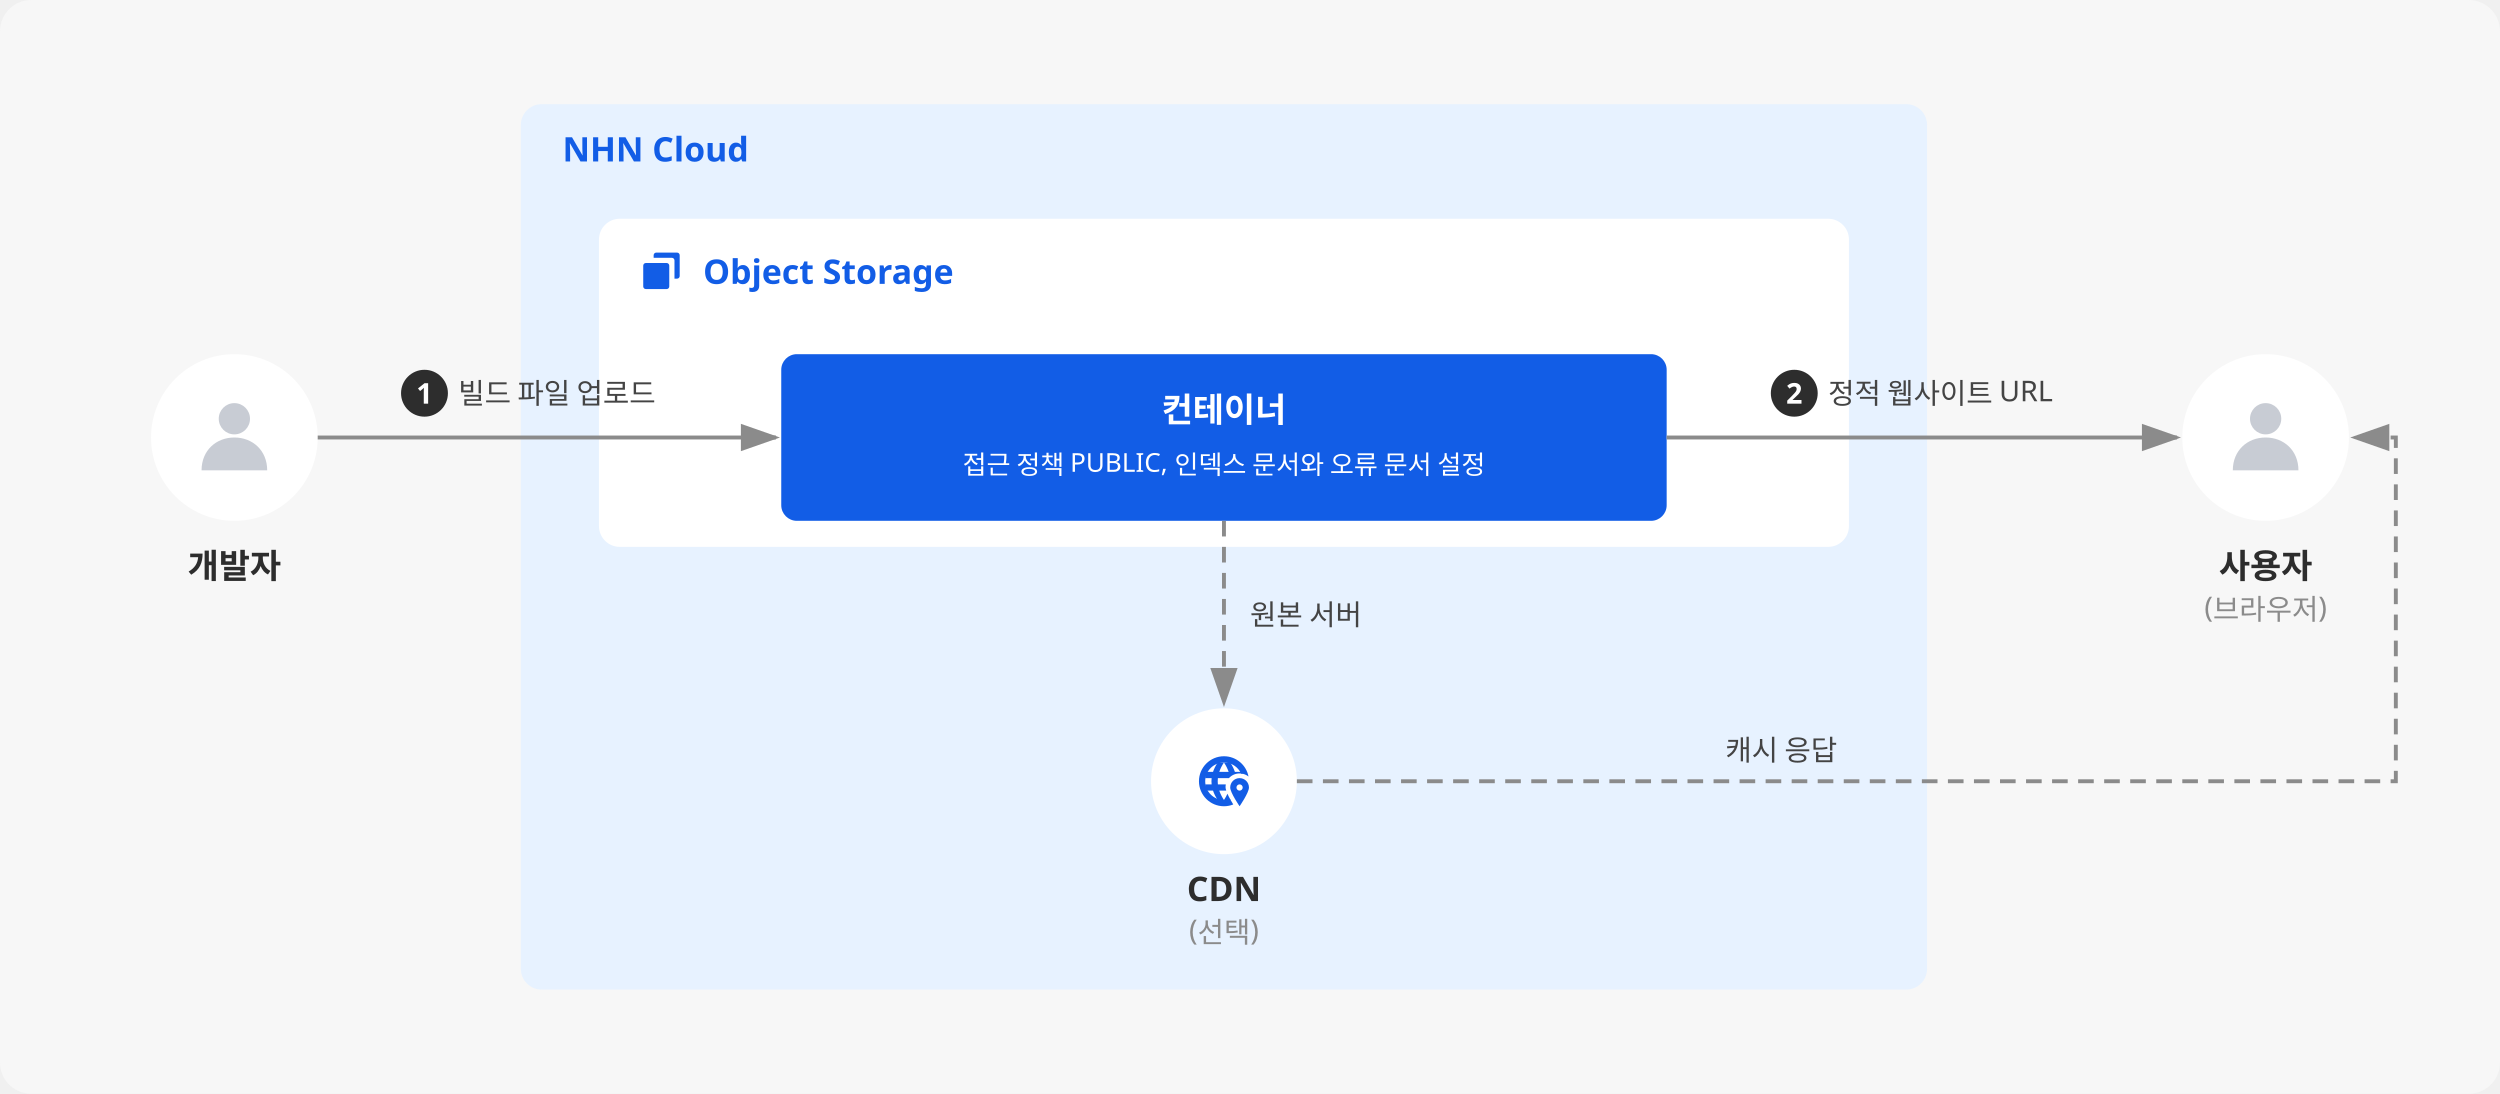
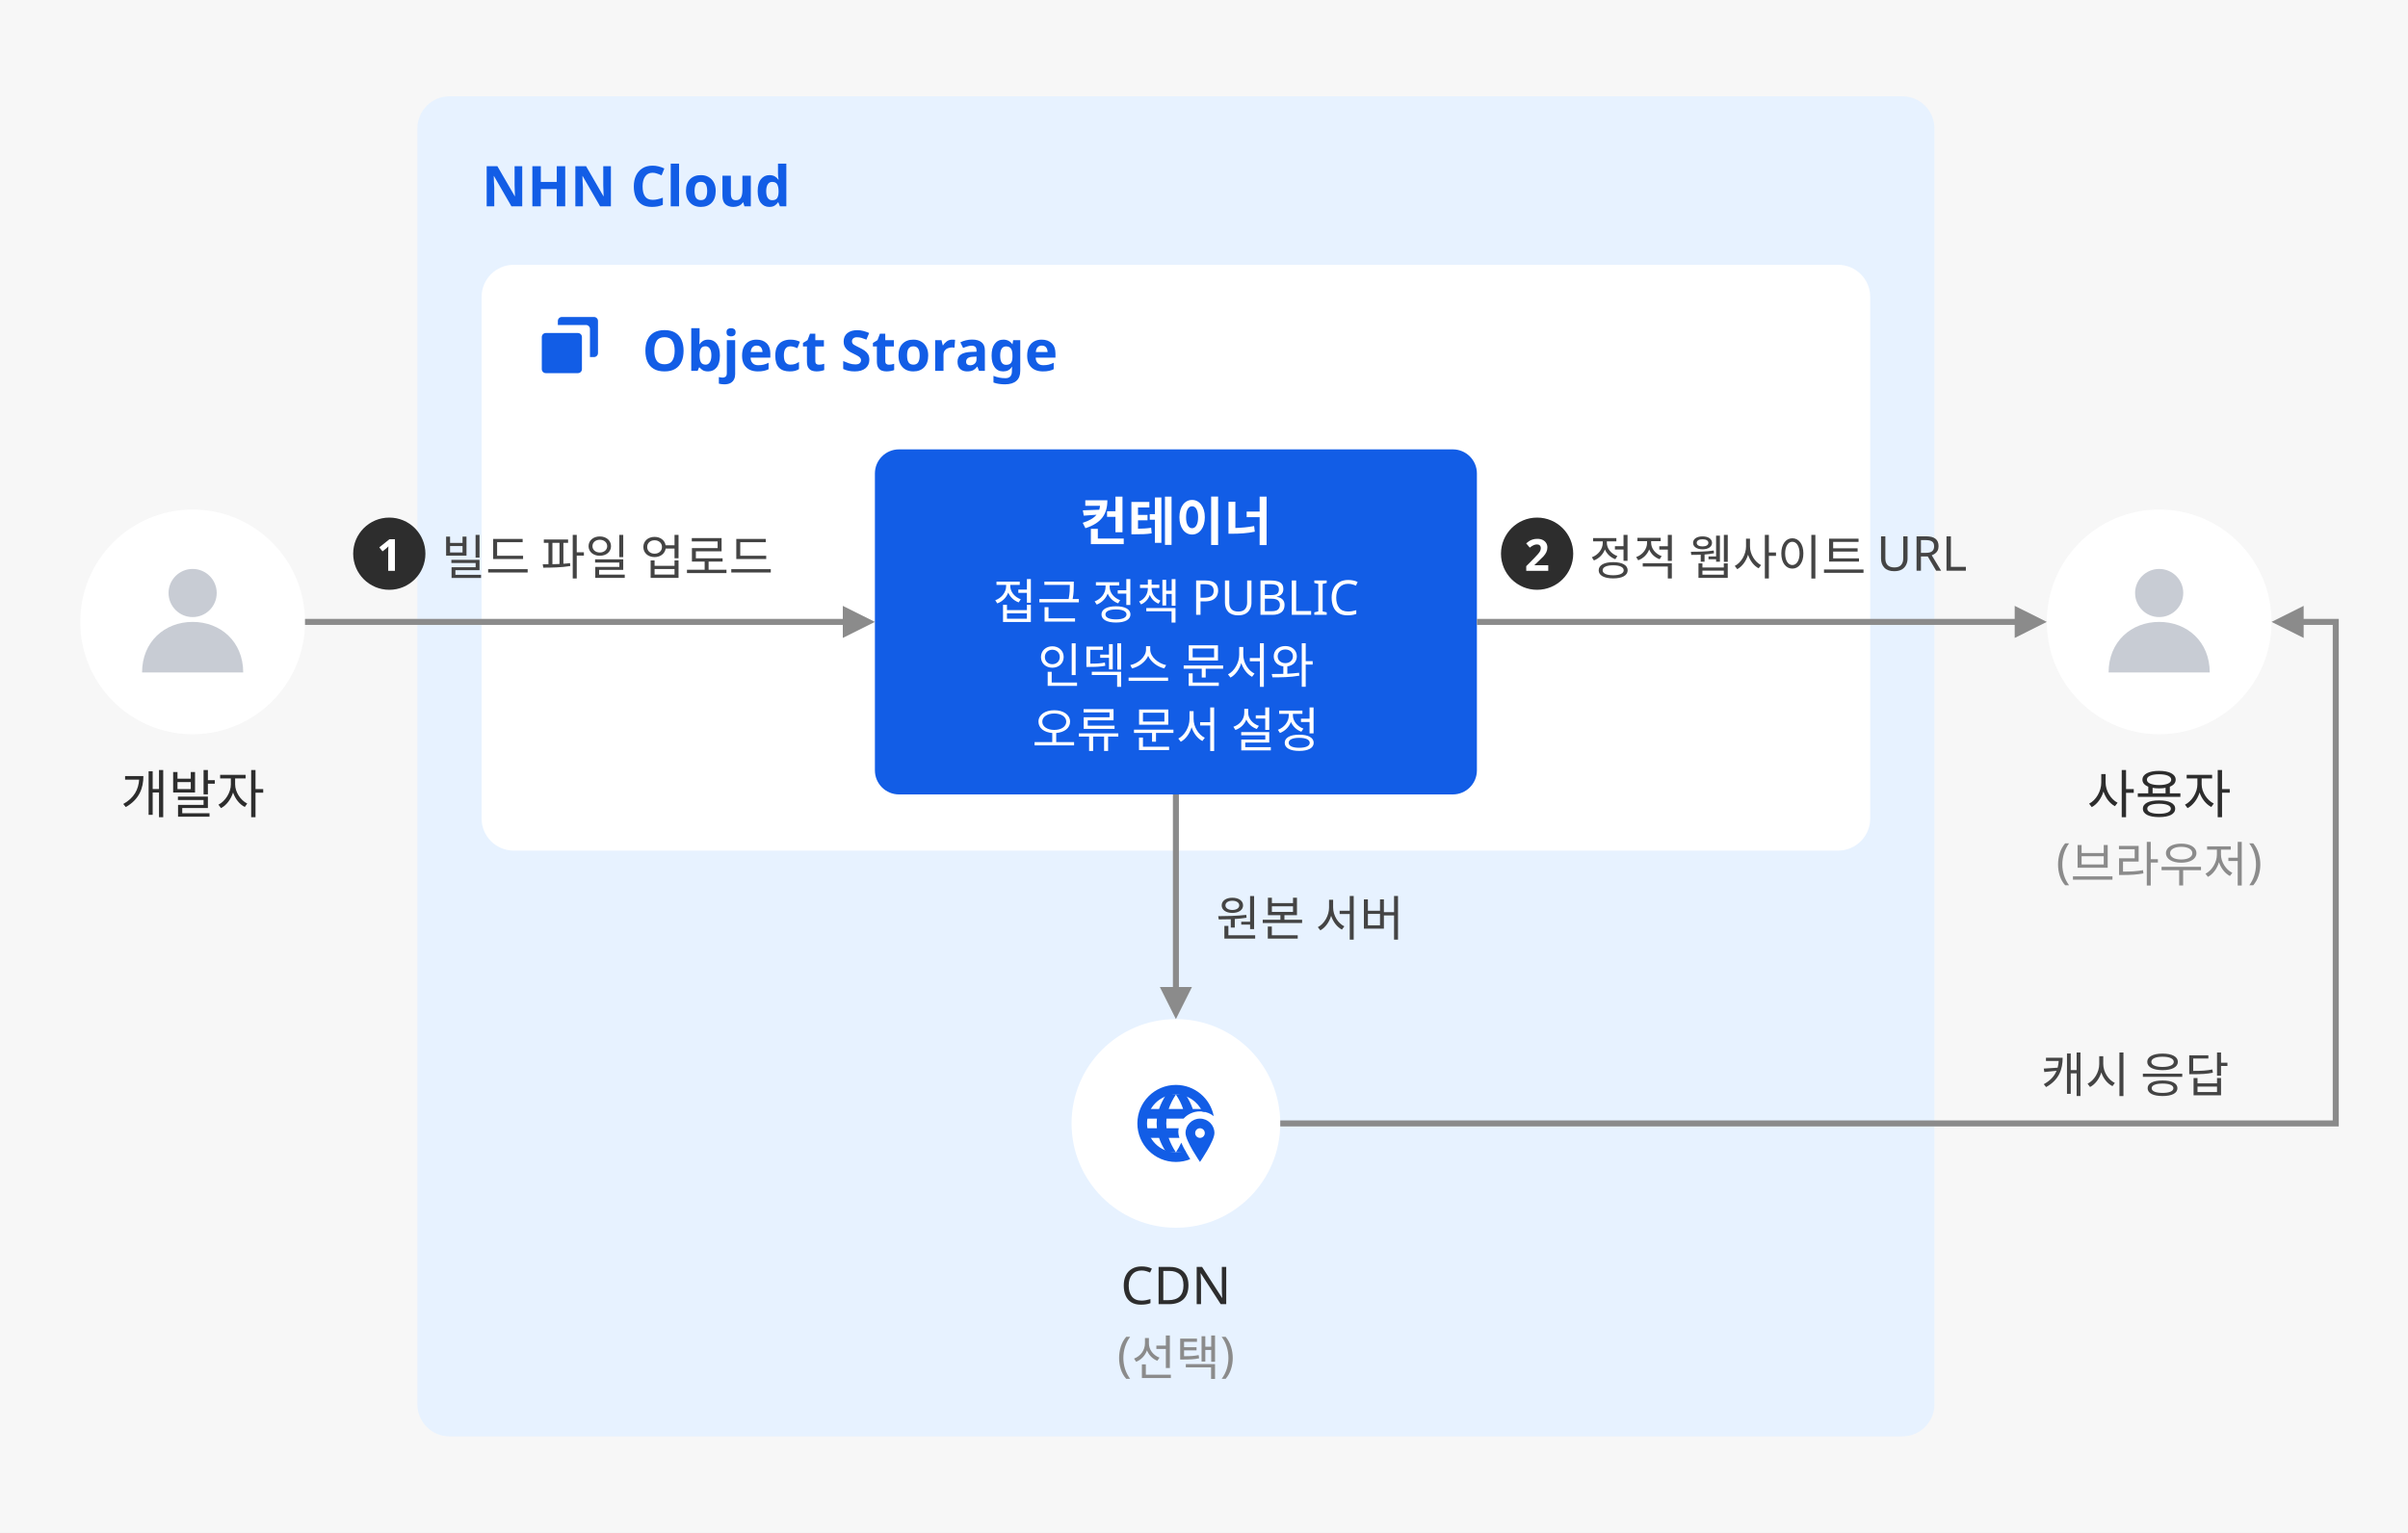
- <svg xmlns="http://www.w3.org/2000/svg" viewBox="0 0 960 420" font-family="'Pretendard', sans-serif" role="img" aria-labelledby="title desc">
-   <rect width="960" height="420" rx="12" fill="#F7F7F7" />
-   <defs>
-     <marker id="arrow" markerWidth="10" markerHeight="7" refX="9" refY="3.5" orient="auto">
-       <polygon points="0 0, 10 3.5, 0 7" fill="#8B8B8B" />
-     </marker>
-   </defs>
-   <circle cx="90" cy="168" r="32" fill="#FFFFFF" />
-   <g transform="translate(72.6, 150.6) scale(0.6)">
+ <svg xmlns="http://www.w3.org/2000/svg" viewBox="0 0 600 382" width="600" height="382" font-family="'Pretendard', sans-serif" role="img" aria-labelledby="title desc">
+   <rect width="600" height="382" fill="#F7F7F7" />
+   <rect x="104" y="24" width="378" height="334" rx="8" fill="#E7F2FF" />
+   <text x="120" y="46" dominant-baseline="central" font-size="14" font-weight="bold" fill="#125DE6">NHN Cloud</text>
+   <rect x="120" y="66" width="346" height="146" rx="8" fill="#FFFFFF" />
+   <g transform="translate(132, 76) scale(0.5)">
+     <path fill-rule="evenodd" clip-rule="evenodd" d="M14 8C14 6.895 14.895 6 16 6H32C33.105 6 34 6.895 34 8V24C34 25.105 33.105 26 32 26H30V12C30 10.895 29.105 10 28 10H14V8Z" fill="#125DE6" />
+     <path fill-rule="evenodd" clip-rule="evenodd" d="M8 14C6.895 14 6 14.895 6 16V32C6 33.105 6.895 34 8 34H24C25.105 34 26 33.105 26 32V16C26 14.895 25.105 14 24 14H8Z" fill="#125DE6" />
+   </g>
+   <text x="160" y="87" dominant-baseline="central" font-size="14" font-weight="bold" fill="#125DE6">Object Storage</text>
+   <rect x="218" y="112" width="150" height="86" rx="6" fill="#125DE6" />
+   <text x="293" y="129" text-anchor="middle" dominant-baseline="central" font-size="13" font-weight="600" fill="#FFFFFF">컨테이너</text>
+   <text x="293" y="149" text-anchor="middle" dominant-baseline="central" font-size="12" fill="#FFFFFF">접근 정책 PUBLIC</text>
+   <text x="293" y="165" text-anchor="middle" dominant-baseline="central" font-size="12" fill="#FFFFFF">인덱스 문서와</text>
+   <text x="293" y="181" text-anchor="middle" dominant-baseline="central" font-size="12" fill="#FFFFFF">오류 문서 설정</text>
+   <circle cx="48" cy="155" r="28" fill="#FFFFFF" />
+   <g transform="translate(30.6, 137.6) scale(0.6)">
    <circle cx="29" cy="17" r="10" fill="#C8CCD4" />
    <path fill-rule="evenodd" clip-rule="evenodd" d="M50 50C50 37.217 40.598 29 29 29C17.402 29 8 37.217 8 50H50Z" fill="#C8CCD4" />
  </g>
-   <text x="90" y="222" text-anchor="middle" fill="#2D2D2D" font-size="13" font-weight="600">개발자</text>
-   <rect x="200" y="40" width="540" height="340" rx="8" fill="#E7F2FF" />
-   <text x="216" y="62" fill="#125DE6" font-size="13" font-weight="700">NHN Cloud</text>
-   <rect x="230" y="84" width="480" height="126" rx="8" fill="#FFFFFF" />
-   <g transform="translate(244, 94) scale(0.5)">
-     <path fill-rule="evenodd" clip-rule="evenodd" d="M14 8C14 6.895 14.895 6 16 6H32C33.105 6 34 6.895 34 8V24C34 25.105 33.105 26 32 26H30V12C30 10.895 29.105 10 28 10H14V8Z" fill="#125DE6" />
-     <path fill-rule="evenodd" clip-rule="evenodd" d="M8 14C6.895 14 6 14.895 6 16V32C6 33.105 6.895 34 8 34H24C25.105 34 26 33.105 26 32V16C26 14.895 25.105 14 24 14H8Z" fill="#125DE6" />
+   <text x="48" y="197" text-anchor="middle" dominant-baseline="central" font-size="13" fill="#2D2D2D">개발자</text>
+   <circle cx="538" cy="155" r="28" fill="#FFFFFF" />
+   <g transform="translate(520.6, 137.6) scale(0.6)">
+     <circle cx="29" cy="17" r="10" fill="#C8CCD4" />
+     <path fill-rule="evenodd" clip-rule="evenodd" d="M50 50C50 37.217 40.598 29 29 29C17.402 29 8 37.217 8 50H50Z" fill="#C8CCD4" />
  </g>
-   <text x="270" y="109" fill="#125DE6" font-size="13" font-weight="700">Object Storage</text>
-   <rect x="300" y="136" width="340" height="64" rx="6" fill="#125DE6" />
-   <text x="470" y="162" text-anchor="middle" fill="#FFFFFF" font-size="13" font-weight="600">컨테이너</text>
-   <text x="470" y="182" text-anchor="middle" fill="#FFFFFF" font-size="10">접근 정책 PUBLIC, 인덱스 문서와 오류 문서 설정</text>
-   <circle cx="470" cy="300" r="28" fill="#FFFFFF" />
-   <g transform="translate(458, 288) scale(0.6)">
+   <text x="538" y="197" text-anchor="middle" dominant-baseline="central" font-size="13" fill="#2D2D2D">사용자</text>
+   <text x="538" y="214" text-anchor="middle" dominant-baseline="central" font-size="12" fill="#8B8B8B">(브라우저)</text>
+   <path d="M 76 155 L 211 155" fill="none" stroke="#8B8B8B" stroke-width="1.5" />
+   <polygon points="218,155 210,159 210,151" fill="#8B8B8B" />
+   <circle cx="97" cy="138" r="9" fill="#2D2D2D" />
+   <text x="97" y="138" text-anchor="middle" dominant-baseline="central" font-size="11" font-weight="bold" fill="#FFFFFF">1</text>
+   <text x="110" y="138" dominant-baseline="central" font-size="12" fill="#444444">빌드 파일 업로드</text>
+   <path d="M 368 155 L 503 155" fill="none" stroke="#8B8B8B" stroke-width="1.5" />
+   <polygon points="510,155 502,159 502,151" fill="#8B8B8B" />
+   <circle cx="383" cy="138" r="9" fill="#2D2D2D" />
+   <text x="383" y="138" text-anchor="middle" dominant-baseline="central" font-size="11" font-weight="bold" fill="#FFFFFF">2</text>
+   <text x="396" y="138" dominant-baseline="central" font-size="12" fill="#444444">정적 웹사이트 URL</text>
+   <circle cx="293" cy="280" r="26" fill="#FFFFFF" />
+   <g transform="translate(281, 268) scale(0.6)">
    <path fill-rule="evenodd" clip-rule="evenodd" d="M25.945 34.859C24.107 35.595 22.101 36 20 36C11.163 36 4 28.837 4 20C4 11.163 11.163 4 20 4C27.801 4 34.297 9.582 35.714 16.97C34.385 15.918 32.738 15.225 30.933 15.046C29.047 10.89 24.861 8 20 8C13.373 8 8 13.373 8 20C8 26.627 13.373 32 20 32C21.366 32 22.678 31.772 23.901 31.352C24.552 32.544 25.256 33.738 25.945 34.859Z" fill="#125DE6" />
    <path fill-rule="evenodd" clip-rule="evenodd" d="M16.111 18C16.037 18.667 16 19.333 16 20C16 20.667 16.037 21.333 16.111 22H21.166C21.057 22.539 21 23.097 21 23.667C21 24.318 21.167 25.113 21.454 26H17C17.667 28 18.667 30 20 32H16C14.667 30 13.667 28 13 26H8V22H12.111C12.037 21.333 12 20.667 12 20C12 19.333 12.037 18.667 12.111 18H8V14H13C13.667 12 14.667 10 16 8H20C18.667 10 17.667 12 17 14H23C22.333 12 21.333 10 20 8H24C25.333 10 26.333 12 27 14H32V15.215C31.357 15.074 30.687 15 30 15C27.279 15 24.84 16.163 23.19 18H16.111ZM24.141 31.787C24.094 31.858 24.047 31.929 24 32H20C20.891 30.664 21.633 29.328 22.226 27.992C22.758 29.203 23.424 30.5 24.141 31.787Z" fill="#125DE6" />
    <path fill-rule="evenodd" clip-rule="evenodd" d="M30 36C30 36 36 27.314 36 24C36 20.686 33.314 18 30 18C26.686 18 24 20.686 24 24C24 27.314 30 36 30 36ZM30 26C31.105 26 32 25.105 32 24C32 22.895 31.105 22 30 22C28.895 22 28 22.895 28 24C28 25.105 28.895 26 30 26Z" fill="#125DE6" />
  </g>
-   <text x="470" y="346" text-anchor="middle" fill="#2D2D2D" font-size="13" font-weight="600">CDN</text>
-   <text x="470" y="361" text-anchor="middle" fill="#8B8B8B" font-size="11">(선택)</text>
-   <circle cx="870" cy="168" r="32" fill="#FFFFFF" />
-   <g transform="translate(852.6, 150.6) scale(0.6)">
-     <circle cx="29" cy="17" r="10" fill="#C8CCD4" />
-     <path fill-rule="evenodd" clip-rule="evenodd" d="M50 50C50 37.217 40.598 29 29 29C17.402 29 8 37.217 8 50H50Z" fill="#C8CCD4" />
-   </g>
-   <text x="870" y="222" text-anchor="middle" fill="#2D2D2D" font-size="13" font-weight="600">사용자</text>
-   <text x="870" y="237" text-anchor="middle" fill="#8B8B8B" font-size="11">(브라우저)</text>
-   <line x1="122" y1="168" x2="298" y2="168" stroke="#8B8B8B" stroke-width="1.5" marker-end="url(#arrow)" />
-   <rect x="154" y="142" width="18" height="18" rx="9" fill="#2D2D2D" />
-   <text x="163" y="155" text-anchor="middle" fill="#FFFFFF" font-size="11" font-weight="700">1</text>
-   <text x="176" y="155" fill="#444444" font-size="11">빌드 파일 업로드</text>
-   <line x1="640" y1="168" x2="836" y2="168" stroke="#8B8B8B" stroke-width="1.5" marker-end="url(#arrow)" />
-   <rect x="680" y="142" width="18" height="18" rx="9" fill="#2D2D2D" />
-   <text x="689" y="155" text-anchor="middle" fill="#FFFFFF" font-size="11" font-weight="700">2</text>
-   <text x="702" y="155" fill="#444444" font-size="11">정적 웹사이트 URL</text>
-   <line x1="470" y1="200" x2="470" y2="270" stroke="#8B8B8B" stroke-width="1.5" stroke-dasharray="6,4" marker-end="url(#arrow)" />
-   <text x="480" y="240" fill="#444444" font-size="11">원본 서버</text>
-   <path d="M 498 300 L 920 300 L 920 168 L 904 168" fill="none" stroke="#8B8B8B" stroke-width="1.5" stroke-dasharray="6,4" marker-end="url(#arrow)" />
-   <text x="684" y="292" text-anchor="middle" fill="#444444" font-size="11">캐시 응답</text>
+   <text x="293" y="320" text-anchor="middle" dominant-baseline="central" font-size="13" fill="#2D2D2D">CDN</text>
+   <text x="293" y="337" text-anchor="middle" dominant-baseline="central" font-size="12" fill="#8B8B8B">(선택)</text>
+   <path d="M 293 198 L 293 247" fill="none" stroke="#8B8B8B" stroke-width="1.5" />
+   <polygon points="293,254 289,246 297,246" fill="#8B8B8B" />
+   <text x="303" y="228" dominant-baseline="central" font-size="12" fill="#444444">원본 서버</text>
+   <path d="M 319 280 L 582 280 L 582 155 L 573 155" fill="none" stroke="#8B8B8B" stroke-width="1.5" />
+   <polygon points="566,155 574,151 574,159" fill="#8B8B8B" />
+   <text x="532" y="267" text-anchor="middle" dominant-baseline="central" font-size="12" fill="#444444">캐시 응답</text>
</svg>
